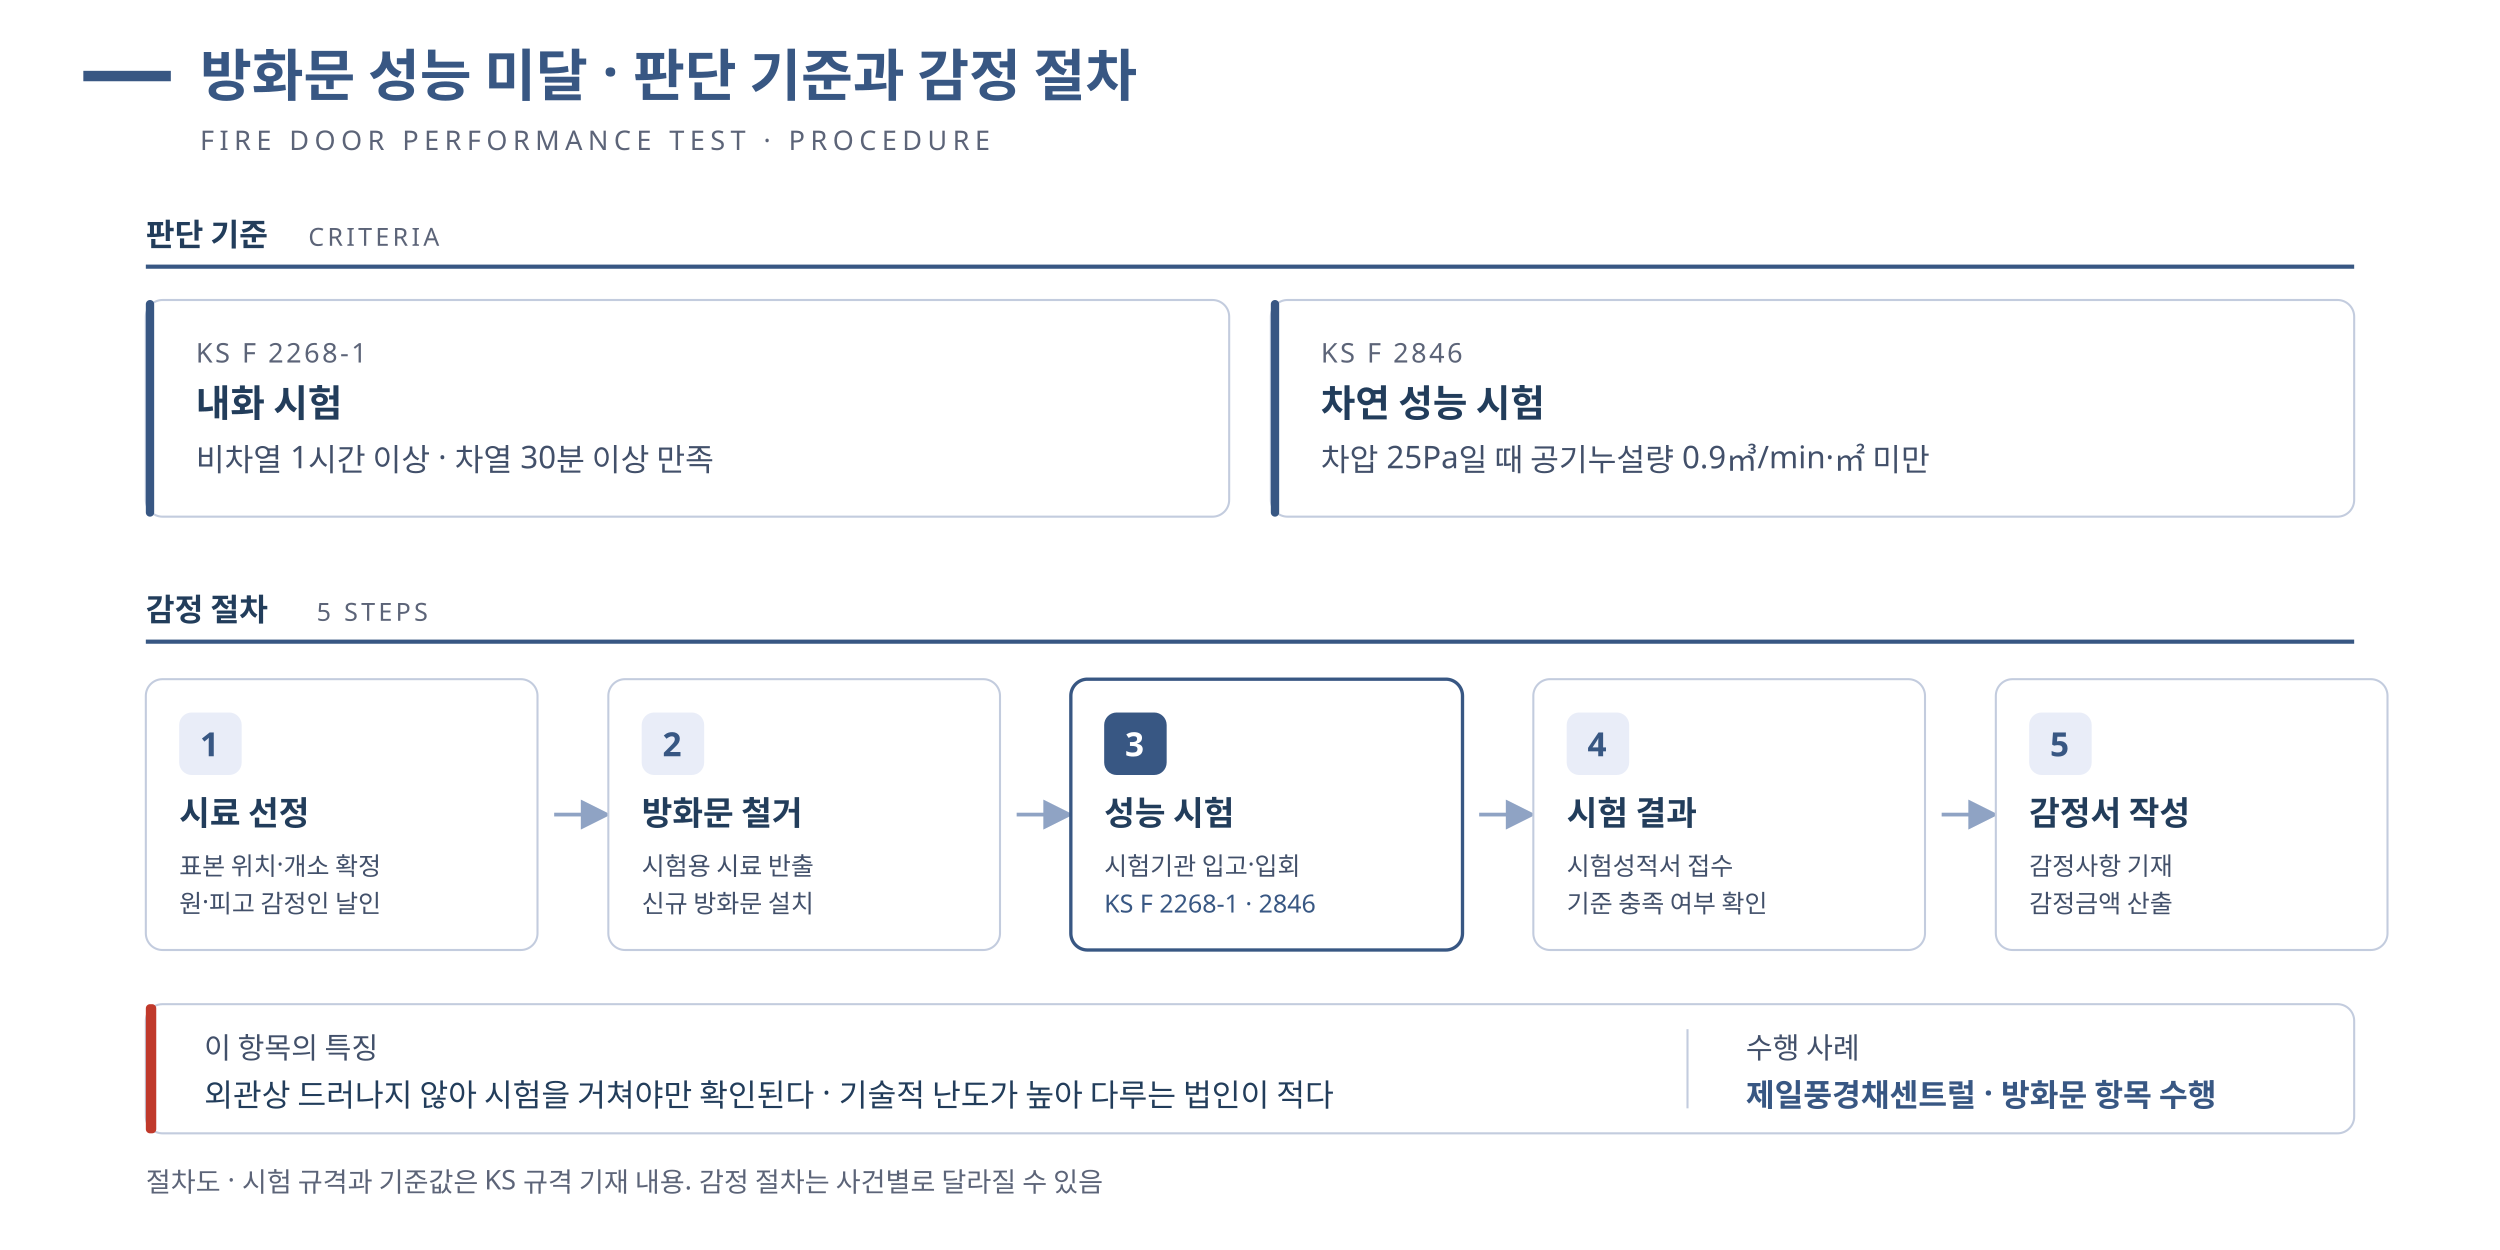
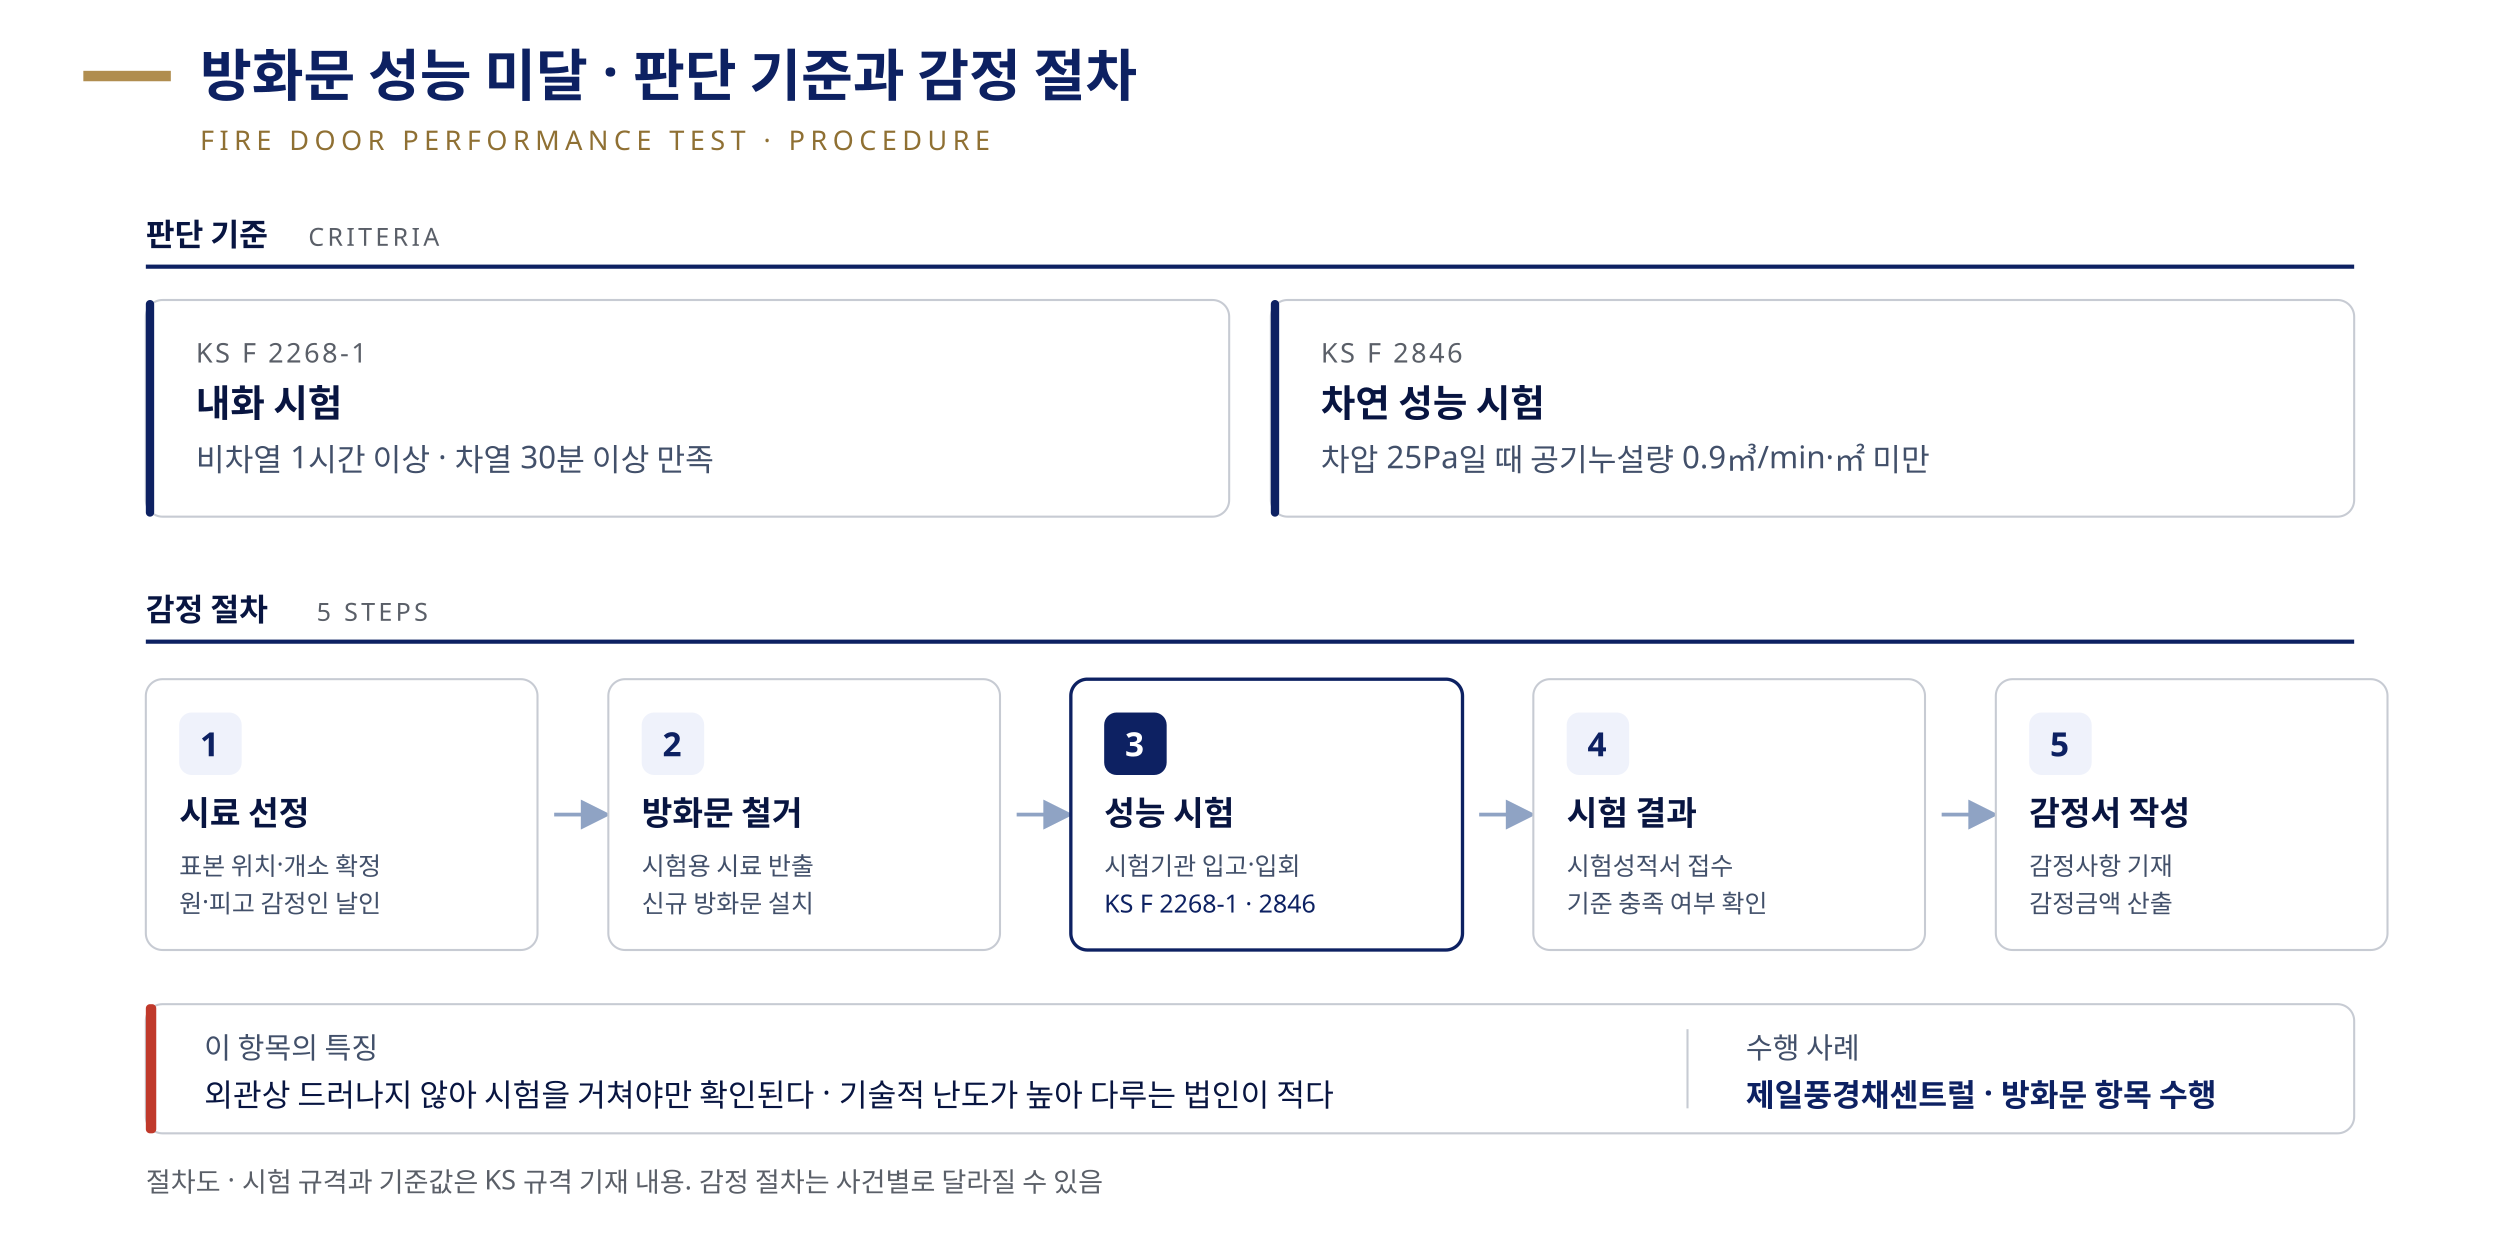
<svg xmlns="http://www.w3.org/2000/svg" viewBox="0 0 1200 600" width="1200" height="600" font-family="'210 옴니고딕 030','OmniGothic030','Pretendard',sans-serif">
  <defs>
    <marker id="fa" markerWidth="8" markerHeight="8" refX="4" refY="4" orient="auto">
      <path d="M0,0 L8,4 L0,8 Z" fill="#8FA3C4" />
    </marker>
  </defs>
  <rect width="1200" height="600" fill="#FFFFFF" />
-   <rect x="40" y="34" width="42" height="5" fill="#385783" />
-   <text x="96" y="46" font-size="27" font-weight="700" fill="#385783">방화문 성능 미달 · 판단 기준과 감정 절차</text>
-   <text x="96" y="72" font-size="13" fill="#5C6478" letter-spacing="2.6">FIRE DOOR PERFORMANCE TEST · PROCEDURE</text>
-   <text x="70" y="118" font-size="15" font-weight="700" fill="#223D5B">판단 기준</text>
-   <text x="148" y="118" font-size="12" fill="#5C6478" letter-spacing="1.6">CRITERIA</text>
-   <line x1="70" y1="128" x2="1130" y2="128" stroke="#385783" stroke-width="2" />
+   <rect x="40" y="34" width="42" height="5" fill="#B08D4F" />
+   <text x="96" y="46" font-size="27" font-weight="700" fill="#0D2162">방화문 성능 미달 · 판단 기준과 감정 절차</text>
+   <text x="96" y="72" font-size="13" fill="#8F7033" letter-spacing="2.6">FIRE DOOR PERFORMANCE TEST · PROCEDURE</text>
+   <text x="70" y="118" font-size="15" font-weight="700" fill="#081541">판단 기준</text>
+   <text x="148" y="118" font-size="12" fill="#5A5F68" letter-spacing="1.6">CRITERIA</text>
+   <line x1="70" y1="128" x2="1130" y2="128" stroke="#0D2162" stroke-width="2" />
  <g transform="translate(70,144)">
-     <rect x="0" y="0" width="520" height="104" rx="8" fill="#FFFFFF" stroke="#C3CCDE" />
-     <rect x="0" y="0" width="4" height="104" rx="2" fill="#385783" />
-     <text x="24" y="30" font-size="13" fill="#5C6478" letter-spacing="1.2">KS F 2268-1</text>
-     <text x="24" y="56" font-size="18" font-weight="700" fill="#223D5B">내화 시험</text>
+     <rect x="0" y="0" width="520" height="104" rx="8" fill="#FFFFFF" stroke="#C7CBD3" />
+     <rect x="0" y="0" width="4" height="104" rx="2" fill="#0D2162" />
+     <text x="24" y="30" font-size="13" fill="#5A5F68" letter-spacing="1.2">KS F 2268-1</text>
+     <text x="24" y="56" font-size="18" font-weight="700" fill="#081541">내화 시험</text>
    <text x="24" y="82" font-size="15" fill="#42506A">비차열 1시간 이상 · 차열 30분 이상 만족</text>
  </g>
  <g transform="translate(610,144)">
-     <rect x="0" y="0" width="520" height="104" rx="8" fill="#FFFFFF" stroke="#C3CCDE" />
-     <rect x="0" y="0" width="4" height="104" rx="2" fill="#385783" />
-     <text x="24" y="30" font-size="13" fill="#5C6478" letter-spacing="1.2">KS F 2846</text>
-     <text x="24" y="56" font-size="18" font-weight="700" fill="#223D5B">차연 성능 시험</text>
+     <rect x="0" y="0" width="520" height="104" rx="8" fill="#FFFFFF" stroke="#C7CBD3" />
+     <rect x="0" y="0" width="4" height="104" rx="2" fill="#0D2162" />
+     <text x="24" y="30" font-size="13" fill="#5A5F68" letter-spacing="1.2">KS F 2846</text>
+     <text x="24" y="56" font-size="18" font-weight="700" fill="#081541">차연 성능 시험</text>
    <text x="24" y="82" font-size="15" fill="#42506A">차압 25Pa일 때 공기누설량 0.9㎥/min·㎡ 미만</text>
  </g>
-   <text x="70" y="298" font-size="15" font-weight="700" fill="#223D5B">감정 절차</text>
-   <text x="152" y="298" font-size="12" fill="#5C6478" letter-spacing="1.6">5 STEPS</text>
-   <line x1="70" y1="308" x2="1130" y2="308" stroke="#385783" stroke-width="2" />
+   <text x="70" y="298" font-size="15" font-weight="700" fill="#081541">감정 절차</text>
+   <text x="152" y="298" font-size="12" fill="#5A5F68" letter-spacing="1.6">5 STEPS</text>
+   <line x1="70" y1="308" x2="1130" y2="308" stroke="#0D2162" stroke-width="2" />
  <g transform="translate(70,326)">
-     <rect x="0" y="0" width="188" height="130" rx="8" fill="#FFFFFF" stroke="#C3CCDE" />
-     <rect x="16" y="16" width="30" height="30" rx="6" fill="#E9EDF8" />
-     <text x="26" y="37" font-size="16" font-weight="700" fill="#385783">1</text>
-     <text x="16" y="70" font-size="16" font-weight="700" fill="#223D5B">시료 선정</text>
+     <rect x="0" y="0" width="188" height="130" rx="8" fill="#FFFFFF" stroke="#C7CBD3" />
+     <rect x="16" y="16" width="30" height="30" rx="6" fill="#EFF2FB" />
+     <text x="26" y="37" font-size="16" font-weight="700" fill="#0D2162">1</text>
+     <text x="16" y="70" font-size="16" font-weight="700" fill="#081541">시료 선정</text>
    <text x="16" y="94" font-size="12" fill="#42506A">표본 위치·개소 확정</text>
    <text x="16" y="112" font-size="12" fill="#42506A">원·피고 감정인 날인</text>
    <line x1="196" y1="65" x2="216" y2="65" stroke="#8FA3C4" stroke-width="1.8" marker-end="url(#fa)" />
-     <rect x="222" y="0" width="188" height="130" rx="8" fill="#FFFFFF" stroke="#C3CCDE" />
-     <rect x="238" y="16" width="30" height="30" rx="6" fill="#E9EDF8" />
-     <text x="248" y="37" font-size="16" font-weight="700" fill="#385783">2</text>
-     <text x="238" y="70" font-size="16" font-weight="700" fill="#223D5B">방화문 철거</text>
+     <rect x="222" y="0" width="188" height="130" rx="8" fill="#FFFFFF" stroke="#C7CBD3" />
+     <rect x="238" y="16" width="30" height="30" rx="6" fill="#EFF2FB" />
+     <text x="248" y="37" font-size="16" font-weight="700" fill="#0D2162">2</text>
+     <text x="238" y="70" font-size="16" font-weight="700" fill="#081541">방화문 철거</text>
    <text x="238" y="94" font-size="12" fill="#42506A">시험용 시료 반출</text>
    <text x="238" y="112" font-size="12" fill="#42506A">신규 방화문 설치</text>
    <line x1="418" y1="65" x2="438" y2="65" stroke="#8FA3C4" stroke-width="1.8" marker-end="url(#fa)" />
-     <rect x="444" y="0" width="188" height="130" rx="8" fill="#FFFFFF" stroke="#385783" stroke-width="1.6" />
-     <rect x="460" y="16" width="30" height="30" rx="6" fill="#385783" />
+     <rect x="444" y="0" width="188" height="130" rx="8" fill="#FFFFFF" stroke="#0D2162" stroke-width="1.6" />
+     <rect x="460" y="16" width="30" height="30" rx="6" fill="#0D2162" />
    <text x="470" y="37" font-size="16" font-weight="700" fill="#FFFFFF">3</text>
-     <text x="460" y="70" font-size="16" font-weight="700" fill="#223D5B">성능 시험</text>
+     <text x="460" y="70" font-size="16" font-weight="700" fill="#081541">성능 시험</text>
    <text x="460" y="94" font-size="12" fill="#42506A">시험기관 입고·입회</text>
-     <text x="460" y="112" font-size="12" fill="#385783">KS F 2268-1 · 2846</text>
+     <text x="460" y="112" font-size="12" fill="#0D2162">KS F 2268-1 · 2846</text>
    <line x1="640" y1="65" x2="660" y2="65" stroke="#8FA3C4" stroke-width="1.8" marker-end="url(#fa)" />
-     <rect x="666" y="0" width="188" height="130" rx="8" fill="#FFFFFF" stroke="#C3CCDE" />
-     <rect x="682" y="16" width="30" height="30" rx="6" fill="#E9EDF8" />
-     <text x="692" y="37" font-size="16" font-weight="700" fill="#385783">4</text>
-     <text x="682" y="70" font-size="16" font-weight="700" fill="#223D5B">시험 결과</text>
+     <rect x="666" y="0" width="188" height="130" rx="8" fill="#FFFFFF" stroke="#C7CBD3" />
+     <rect x="682" y="16" width="30" height="30" rx="6" fill="#EFF2FB" />
+     <text x="692" y="37" font-size="16" font-weight="700" fill="#0D2162">4</text>
+     <text x="682" y="70" font-size="16" font-weight="700" fill="#081541">시험 결과</text>
    <text x="682" y="94" font-size="12" fill="#42506A">시험성적서 접수</text>
    <text x="682" y="112" font-size="12" fill="#42506A">기준 충족 여부 확인</text>
    <line x1="862" y1="65" x2="882" y2="65" stroke="#8FA3C4" stroke-width="1.8" marker-end="url(#fa)" />
-     <rect x="888" y="0" width="188" height="130" rx="8" fill="#FFFFFF" stroke="#C3CCDE" />
-     <rect x="904" y="16" width="30" height="30" rx="6" fill="#E9EDF8" />
-     <text x="914" y="37" font-size="16" font-weight="700" fill="#385783">5</text>
-     <text x="904" y="70" font-size="16" font-weight="700" fill="#223D5B">감정서 작성</text>
+     <rect x="888" y="0" width="188" height="130" rx="8" fill="#FFFFFF" stroke="#C7CBD3" />
+     <rect x="904" y="16" width="30" height="30" rx="6" fill="#EFF2FB" />
+     <text x="914" y="37" font-size="16" font-weight="700" fill="#0D2162">5</text>
+     <text x="904" y="70" font-size="16" font-weight="700" fill="#081541">감정서 작성</text>
    <text x="904" y="94" font-size="12" fill="#42506A">감정사항 기재</text>
    <text x="904" y="112" font-size="12" fill="#42506A">감정금액 산출</text>
  </g>
  <g transform="translate(70,482)">
-     <rect x="0" y="0" width="1060" height="62" rx="8" fill="#FFFFFF" stroke="#C3CCDE" />
+     <rect x="0" y="0" width="1060" height="62" rx="8" fill="#FFFFFF" stroke="#C7CBD3" />
    <rect x="0" y="0" width="5" height="62" rx="2" fill="#C0392B" />
    <text x="28" y="26" font-size="14" fill="#42506A">이 항목의 특징</text>
-     <text x="28" y="49" font-size="15" fill="#223D5B">외관상 드러나지 않아 시험을 거쳐야만 확인된다 · 기술적 난도가 높아 다루는 법인이 적다</text>
-     <line x1="740" y1="12" x2="740" y2="50" stroke="#C3CCDE" />
+     <text x="28" y="49" font-size="15" fill="#081541">외관상 드러나지 않아 시험을 거쳐야만 확인된다 · 기술적 난도가 높아 다루는 법인이 적다</text>
+     <line x1="740" y1="12" x2="740" y2="50" stroke="#C7CBD3" />
    <text x="768" y="26" font-size="14" fill="#42506A">수행 사례</text>
-     <text x="768" y="49" font-size="15" font-weight="700" fill="#385783">제일풍경채센트럴 · 방화문 항목 수행</text>
+     <text x="768" y="49" font-size="15" font-weight="700" fill="#0D2162">제일풍경채센트럴 · 방화문 항목 수행</text>
  </g>
-   <text x="70" y="572" font-size="13" fill="#5C6478">절차도 · 시험 규격과 기준값은 KS 규격 기재 내용. 감정 절차는 사건별로 달라질 수 있음</text>
+   <text x="70" y="572" font-size="13" fill="#5A5F68">절차도 · 시험 규격과 기준값은 KS 규격 기재 내용. 감정 절차는 사건별로 달라질 수 있음</text>
</svg>
